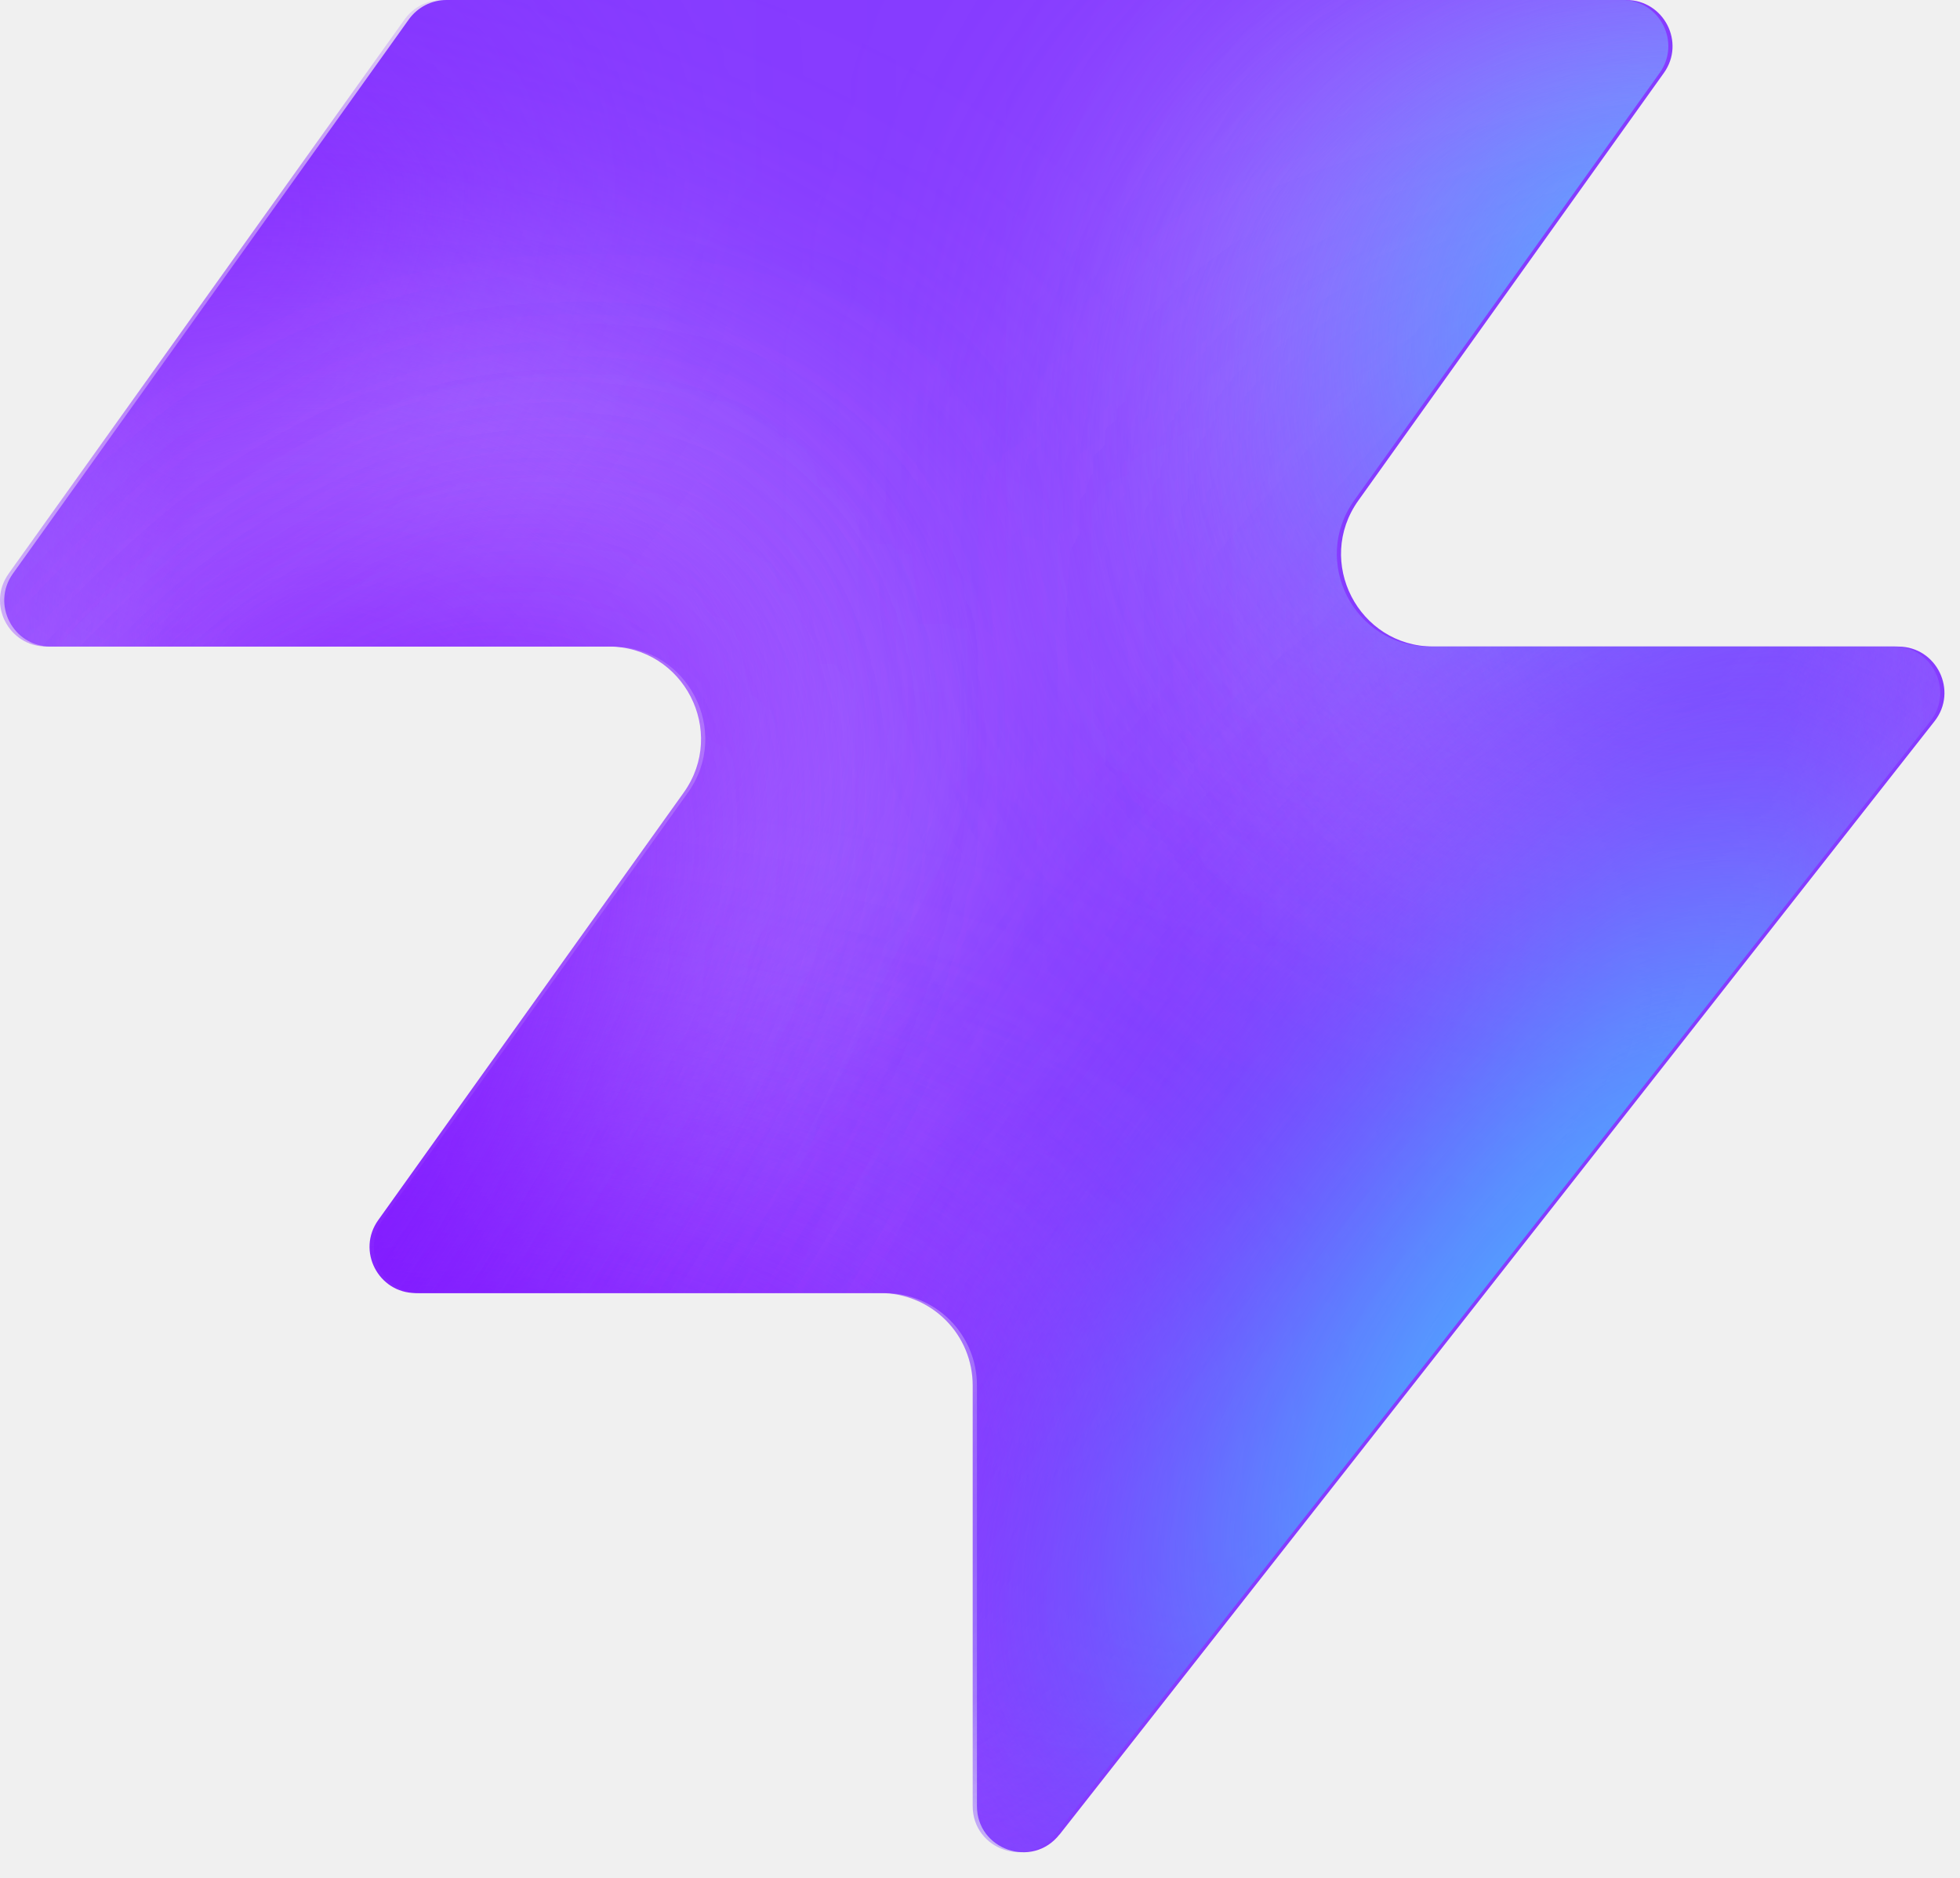
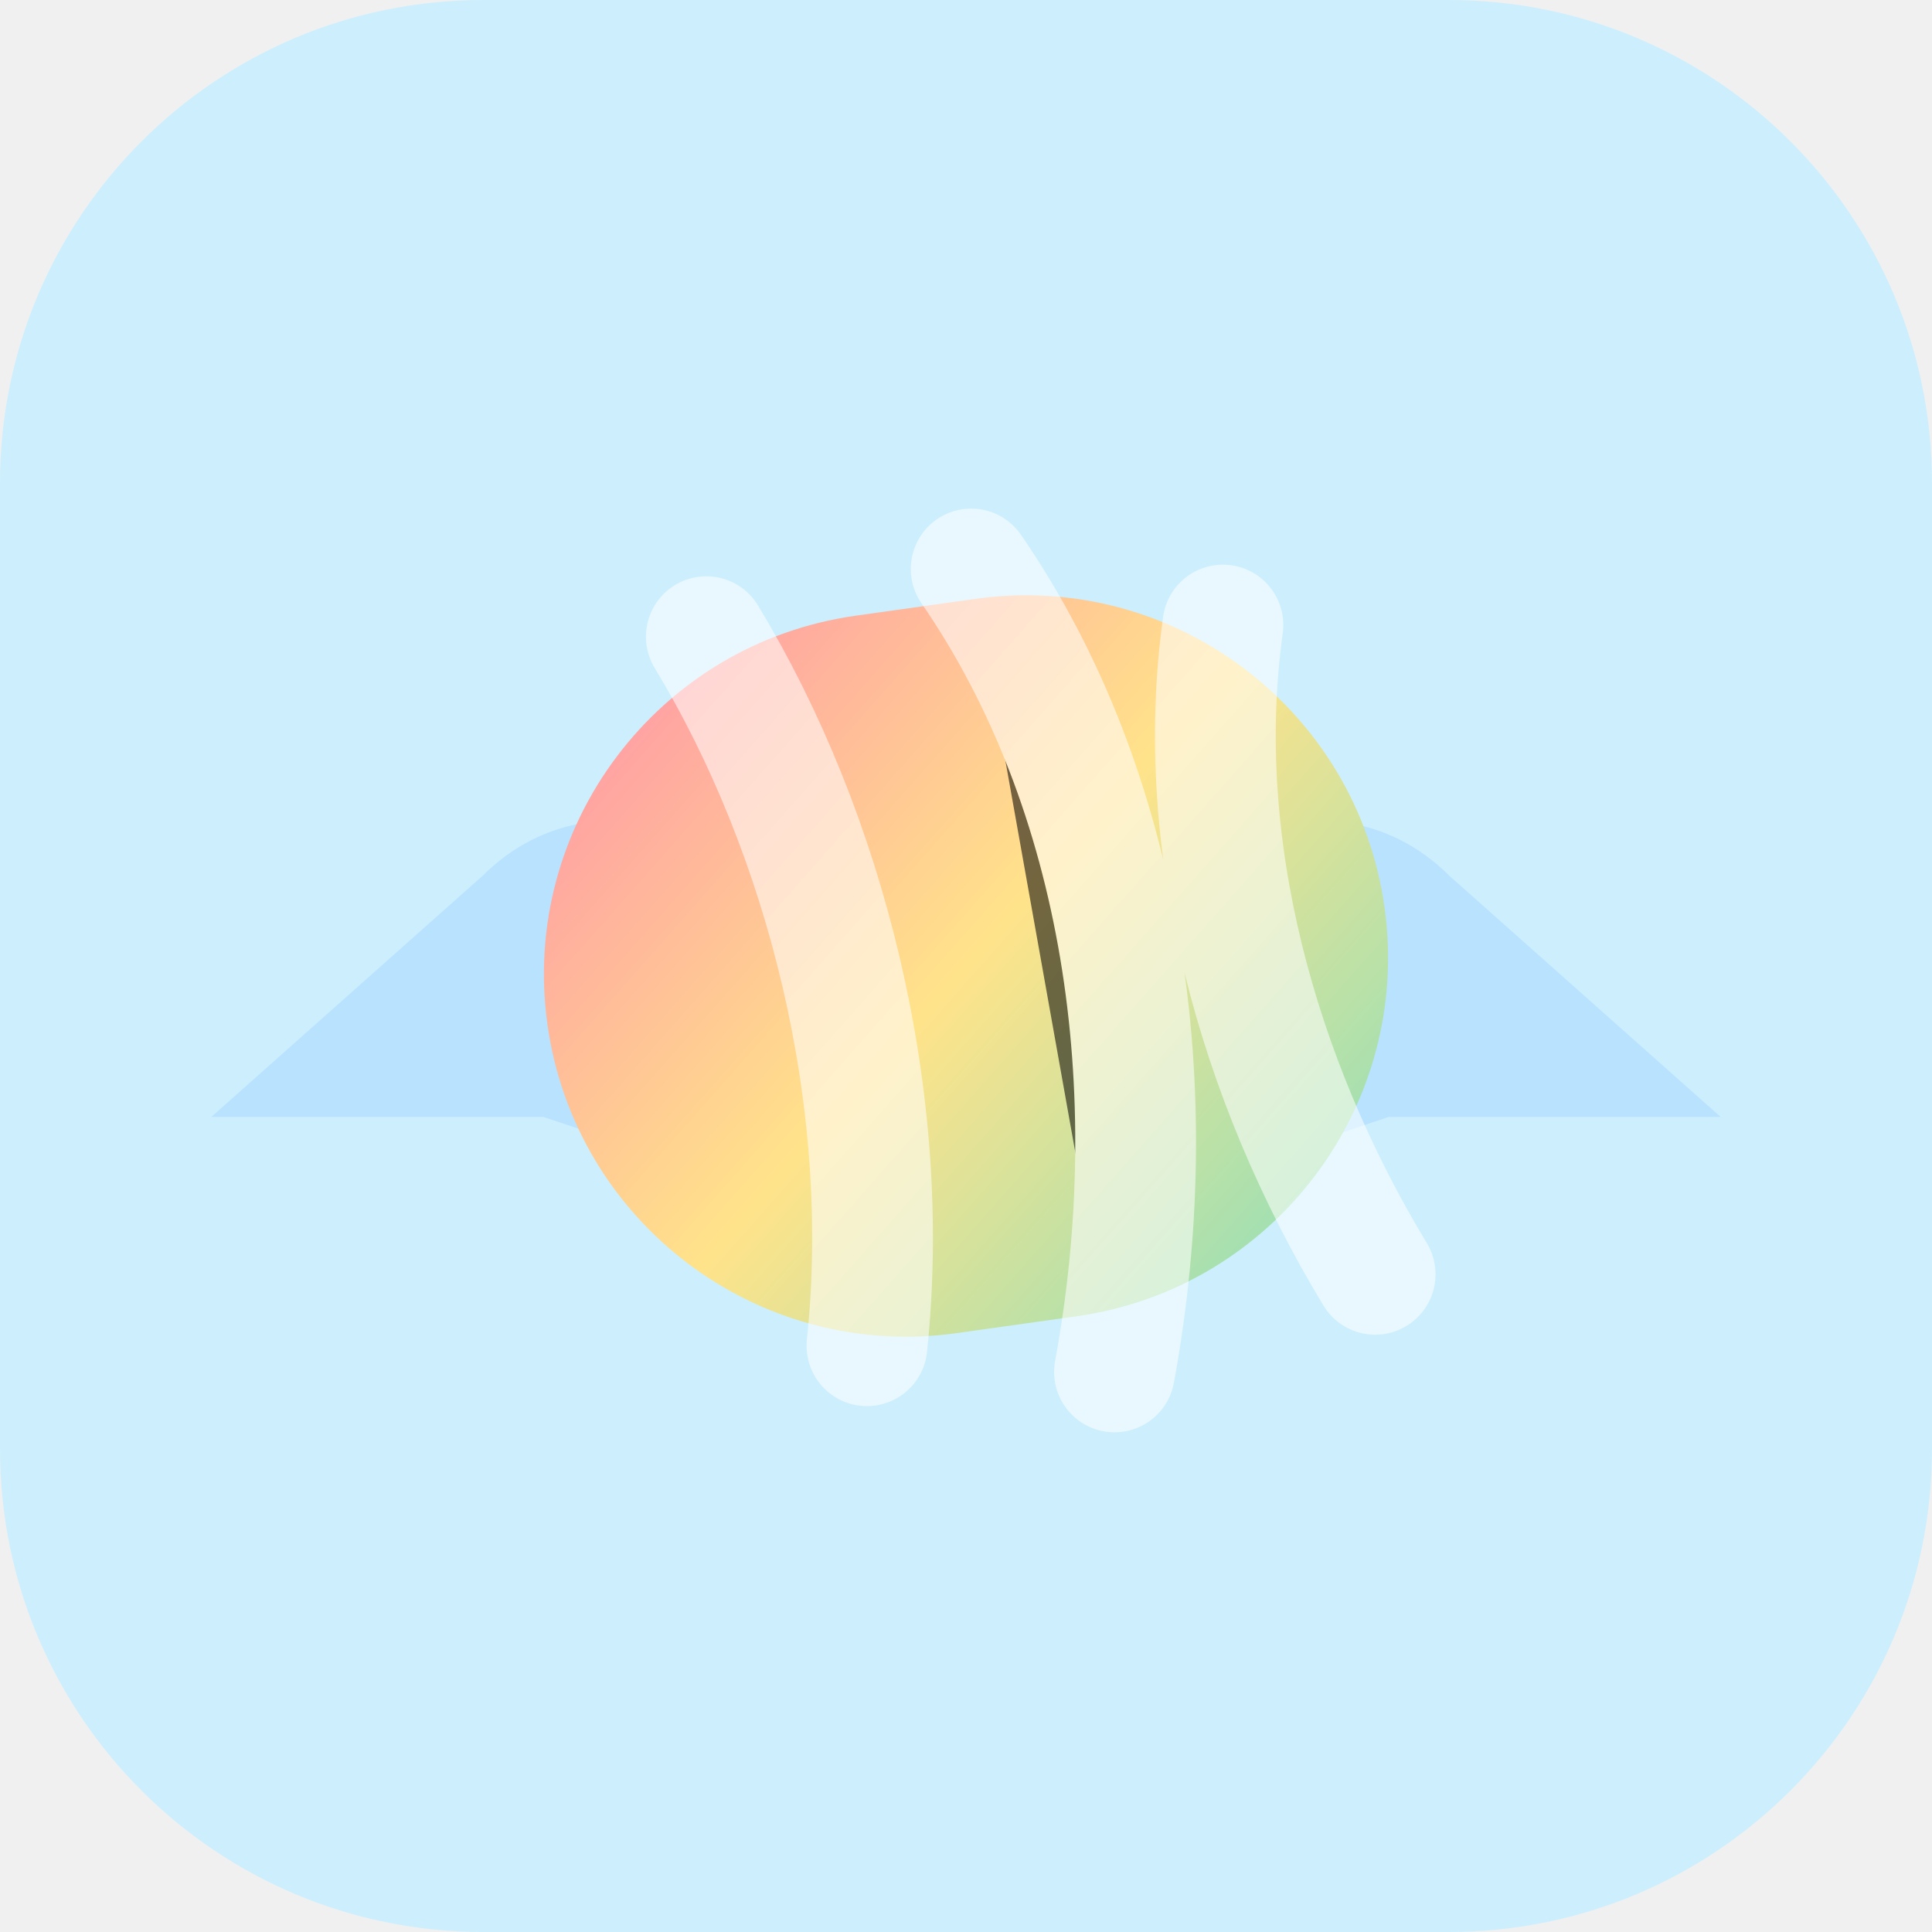
- <svg xmlns="http://www.w3.org/2000/svg" width="48" height="46" fill="none" viewBox="0 0 48 46">
-   <path fill="#863bff" d="M25.946 44.938c-.664.845-2.021.375-2.021-.698V33.937a2.26 2.26 0 0 0-2.262-2.262H10.287c-.92 0-1.456-1.04-.92-1.788l7.48-10.471c1.07-1.497 0-3.578-1.842-3.578H1.237c-.92 0-1.456-1.04-.92-1.788L10.013.474c.214-.297.556-.474.92-.474h28.894c.92 0 1.456 1.04.92 1.788l-7.48 10.471c-1.07 1.498 0 3.579 1.842 3.579h11.377c.943 0 1.473 1.088.89 1.83L25.947 44.94z" style="fill:#863bff;fill:color(display-p3 .525 .23 1);fill-opacity:1" />
-   <mask id="a" width="48" height="46" x="0" y="0" maskUnits="userSpaceOnUse" style="mask-type:alpha">
-     <path fill="#000" d="M25.842 44.938c-.664.844-2.021.375-2.021-.698V33.937a2.26 2.26 0 0 0-2.262-2.262H10.183c-.92 0-1.456-1.04-.92-1.788l7.48-10.471c1.07-1.498 0-3.579-1.842-3.579H1.133c-.92 0-1.456-1.04-.92-1.787L9.91.473c.214-.297.556-.474.92-.474h28.894c.92 0 1.456 1.04.92 1.788l-7.48 10.471c-1.07 1.498 0 3.578 1.842 3.578h11.377c.943 0 1.473 1.088.89 1.832L25.843 44.94z" style="fill:#000;fill-opacity:1" />
-   </mask>
-   <g mask="url(#a)">
-     <g filter="url(#b)">
-       <ellipse cx="5.508" cy="14.704" fill="#ede6ff" rx="5.508" ry="14.704" style="fill:#ede6ff;fill:color(display-p3 .927 .903 1);fill-opacity:1" transform="matrix(.00324 1 1 -.00324 -4.47 31.516)" />
-     </g>
-     <g filter="url(#c)">
-       <ellipse cx="10.399" cy="29.851" fill="#ede6ff" rx="10.399" ry="29.851" style="fill:#ede6ff;fill:color(display-p3 .927 .903 1);fill-opacity:1" transform="matrix(.00324 1 1 -.00324 -39.328 7.883)" />
-     </g>
-     <g filter="url(#d)">
-       <ellipse cx="5.508" cy="30.487" fill="#7e14ff" rx="5.508" ry="30.487" style="fill:#7e14ff;fill:color(display-p3 .492 .077 1);fill-opacity:1" transform="rotate(89.814 -25.913 -14.639)scale(1 -1)" />
-     </g>
-     <g filter="url(#e)">
-       <ellipse cx="5.508" cy="30.599" fill="#7e14ff" rx="5.508" ry="30.599" style="fill:#7e14ff;fill:color(display-p3 .492 .077 1);fill-opacity:1" transform="rotate(89.814 -32.644 -3.334)scale(1 -1)" />
-     </g>
-     <g filter="url(#f)">
-       <ellipse cx="5.508" cy="30.599" fill="#7e14ff" rx="5.508" ry="30.599" style="fill:#7e14ff;fill:color(display-p3 .492 .077 1);fill-opacity:1" transform="matrix(.00324 1 1 -.00324 -34.34 30.47)" />
-     </g>
-     <g filter="url(#g)">
-       <ellipse cx="14.072" cy="22.078" fill="#ede6ff" rx="14.072" ry="22.078" style="fill:#ede6ff;fill:color(display-p3 .927 .903 1);fill-opacity:1" transform="rotate(93.35 24.506 48.493)scale(-1 1)" />
-     </g>
-     <g filter="url(#h)">
-       <ellipse cx="3.47" cy="21.501" fill="#7e14ff" rx="3.47" ry="21.501" style="fill:#7e14ff;fill:color(display-p3 .492 .077 1);fill-opacity:1" transform="rotate(89.009 28.708 47.59)scale(-1 1)" />
-     </g>
-     <g filter="url(#i)">
-       <ellipse cx="3.47" cy="21.501" fill="#7e14ff" rx="3.47" ry="21.501" style="fill:#7e14ff;fill:color(display-p3 .492 .077 1);fill-opacity:1" transform="rotate(89.009 28.708 47.59)scale(-1 1)" />
-     </g>
-     <g filter="url(#j)">
-       <ellipse cx=".387" cy="8.972" fill="#7e14ff" rx="4.407" ry="29.108" style="fill:#7e14ff;fill:color(display-p3 .492 .077 1);fill-opacity:1" transform="rotate(39.51 .387 8.972)" />
-     </g>
-     <g filter="url(#k)">
-       <ellipse cx="47.523" cy="-6.092" fill="#7e14ff" rx="4.407" ry="29.108" style="fill:#7e14ff;fill:color(display-p3 .492 .077 1);fill-opacity:1" transform="rotate(37.892 47.523 -6.092)" />
-     </g>
-     <g filter="url(#l)">
-       <ellipse cx="41.412" cy="6.333" fill="#47bfff" rx="5.971" ry="9.665" style="fill:#47bfff;fill:color(display-p3 .28 .748 1);fill-opacity:1" transform="rotate(37.892 41.412 6.333)" />
-     </g>
-     <g filter="url(#m)">
-       <ellipse cx="-1.879" cy="38.332" fill="#7e14ff" rx="4.407" ry="29.108" style="fill:#7e14ff;fill:color(display-p3 .492 .077 1);fill-opacity:1" transform="rotate(37.892 -1.88 38.332)" />
-     </g>
-     <g filter="url(#n)">
-       <ellipse cx="-1.879" cy="38.332" fill="#7e14ff" rx="4.407" ry="29.108" style="fill:#7e14ff;fill:color(display-p3 .492 .077 1);fill-opacity:1" transform="rotate(37.892 -1.88 38.332)" />
-     </g>
-     <g filter="url(#o)">
-       <ellipse cx="35.651" cy="29.907" fill="#7e14ff" rx="4.407" ry="29.108" style="fill:#7e14ff;fill:color(display-p3 .492 .077 1);fill-opacity:1" transform="rotate(37.892 35.651 29.907)" />
-     </g>
-     <g filter="url(#p)">
-       <ellipse cx="38.418" cy="32.4" fill="#47bfff" rx="5.971" ry="15.297" style="fill:#47bfff;fill:color(display-p3 .28 .748 1);fill-opacity:1" transform="rotate(37.892 38.418 32.4)" />
-     </g>
-   </g>
+ <svg xmlns="http://www.w3.org/2000/svg" width="64" height="64" viewBox="0 0 64 64" role="img" aria-label="Fun with Math candy icon">
  <defs>
-     <filter id="b" width="60.045" height="41.654" x="-19.77" y="16.149" color-interpolation-filters="sRGB" filterUnits="userSpaceOnUse">
-       <feFlood flood-opacity="0" result="BackgroundImageFix" />
-       <feBlend in="SourceGraphic" in2="BackgroundImageFix" result="shape" />
-       <feGaussianBlur result="effect1_foregroundBlur_2002_17158" stdDeviation="7.659" />
-     </filter>
-     <filter id="c" width="90.34" height="51.437" x="-54.613" y="-7.533" color-interpolation-filters="sRGB" filterUnits="userSpaceOnUse">
-       <feFlood flood-opacity="0" result="BackgroundImageFix" />
-       <feBlend in="SourceGraphic" in2="BackgroundImageFix" result="shape" />
-       <feGaussianBlur result="effect1_foregroundBlur_2002_17158" stdDeviation="7.659" />
-     </filter>
-     <filter id="d" width="79.355" height="29.4" x="-49.64" y="2.03" color-interpolation-filters="sRGB" filterUnits="userSpaceOnUse">
-       <feFlood flood-opacity="0" result="BackgroundImageFix" />
-       <feBlend in="SourceGraphic" in2="BackgroundImageFix" result="shape" />
-       <feGaussianBlur result="effect1_foregroundBlur_2002_17158" stdDeviation="4.596" />
-     </filter>
-     <filter id="e" width="79.579" height="29.4" x="-45.045" y="20.029" color-interpolation-filters="sRGB" filterUnits="userSpaceOnUse">
-       <feFlood flood-opacity="0" result="BackgroundImageFix" />
-       <feBlend in="SourceGraphic" in2="BackgroundImageFix" result="shape" />
-       <feGaussianBlur result="effect1_foregroundBlur_2002_17158" stdDeviation="4.596" />
-     </filter>
-     <filter id="f" width="79.579" height="29.4" x="-43.513" y="21.178" color-interpolation-filters="sRGB" filterUnits="userSpaceOnUse">
-       <feFlood flood-opacity="0" result="BackgroundImageFix" />
-       <feBlend in="SourceGraphic" in2="BackgroundImageFix" result="shape" />
-       <feGaussianBlur result="effect1_foregroundBlur_2002_17158" stdDeviation="4.596" />
-     </filter>
-     <filter id="g" width="74.749" height="58.852" x="15.756" y="-17.901" color-interpolation-filters="sRGB" filterUnits="userSpaceOnUse">
-       <feFlood flood-opacity="0" result="BackgroundImageFix" />
-       <feBlend in="SourceGraphic" in2="BackgroundImageFix" result="shape" />
-       <feGaussianBlur result="effect1_foregroundBlur_2002_17158" stdDeviation="7.659" />
-     </filter>
-     <filter id="h" width="61.377" height="25.362" x="23.548" y="2.284" color-interpolation-filters="sRGB" filterUnits="userSpaceOnUse">
-       <feFlood flood-opacity="0" result="BackgroundImageFix" />
-       <feBlend in="SourceGraphic" in2="BackgroundImageFix" result="shape" />
-       <feGaussianBlur result="effect1_foregroundBlur_2002_17158" stdDeviation="4.596" />
-     </filter>
-     <filter id="i" width="61.377" height="25.362" x="23.548" y="2.284" color-interpolation-filters="sRGB" filterUnits="userSpaceOnUse">
-       <feFlood flood-opacity="0" result="BackgroundImageFix" />
-       <feBlend in="SourceGraphic" in2="BackgroundImageFix" result="shape" />
-       <feGaussianBlur result="effect1_foregroundBlur_2002_17158" stdDeviation="4.596" />
-     </filter>
-     <filter id="j" width="56.045" height="63.649" x="-27.636" y="-22.853" color-interpolation-filters="sRGB" filterUnits="userSpaceOnUse">
-       <feFlood flood-opacity="0" result="BackgroundImageFix" />
-       <feBlend in="SourceGraphic" in2="BackgroundImageFix" result="shape" />
-       <feGaussianBlur result="effect1_foregroundBlur_2002_17158" stdDeviation="4.596" />
-     </filter>
-     <filter id="k" width="54.814" height="64.646" x="20.116" y="-38.415" color-interpolation-filters="sRGB" filterUnits="userSpaceOnUse">
-       <feFlood flood-opacity="0" result="BackgroundImageFix" />
-       <feBlend in="SourceGraphic" in2="BackgroundImageFix" result="shape" />
-       <feGaussianBlur result="effect1_foregroundBlur_2002_17158" stdDeviation="4.596" />
-     </filter>
-     <filter id="l" width="33.541" height="35.313" x="24.641" y="-11.323" color-interpolation-filters="sRGB" filterUnits="userSpaceOnUse">
-       <feFlood flood-opacity="0" result="BackgroundImageFix" />
-       <feBlend in="SourceGraphic" in2="BackgroundImageFix" result="shape" />
-       <feGaussianBlur result="effect1_foregroundBlur_2002_17158" stdDeviation="4.596" />
-     </filter>
-     <filter id="m" width="54.814" height="64.646" x="-29.286" y="6.009" color-interpolation-filters="sRGB" filterUnits="userSpaceOnUse">
-       <feFlood flood-opacity="0" result="BackgroundImageFix" />
-       <feBlend in="SourceGraphic" in2="BackgroundImageFix" result="shape" />
-       <feGaussianBlur result="effect1_foregroundBlur_2002_17158" stdDeviation="4.596" />
-     </filter>
-     <filter id="n" width="54.814" height="64.646" x="-29.286" y="6.009" color-interpolation-filters="sRGB" filterUnits="userSpaceOnUse">
-       <feFlood flood-opacity="0" result="BackgroundImageFix" />
-       <feBlend in="SourceGraphic" in2="BackgroundImageFix" result="shape" />
-       <feGaussianBlur result="effect1_foregroundBlur_2002_17158" stdDeviation="4.596" />
-     </filter>
-     <filter id="o" width="54.814" height="64.646" x="8.244" y="-2.416" color-interpolation-filters="sRGB" filterUnits="userSpaceOnUse">
-       <feFlood flood-opacity="0" result="BackgroundImageFix" />
-       <feBlend in="SourceGraphic" in2="BackgroundImageFix" result="shape" />
-       <feGaussianBlur result="effect1_foregroundBlur_2002_17158" stdDeviation="4.596" />
-     </filter>
-     <filter id="p" width="39.409" height="43.623" x="18.713" y="10.588" color-interpolation-filters="sRGB" filterUnits="userSpaceOnUse">
-       <feFlood flood-opacity="0" result="BackgroundImageFix" />
-       <feBlend in="SourceGraphic" in2="BackgroundImageFix" result="shape" />
-       <feGaussianBlur result="effect1_foregroundBlur_2002_17158" stdDeviation="4.596" />
-     </filter>
+     <linearGradient id="candy" x1="0" x2="1" y1="0" y2="1">
+       <stop offset="0" stop-color="#ff8cab" />
+       <stop offset="0.5" stop-color="#ffe38a" />
+       <stop offset="1" stop-color="#83dfbf" />
+     </linearGradient>
  </defs>
+   <rect width="64" height="64" rx="16" fill="#cdeffd" />
+   <path d="M18 37H7l9-8c4-4 11-1 11 5 0 2-1 4-3 5z" fill="#b9e2ff" />
+   <path d="M46 37h11l-9-8c-4-4-11-1-11 5 0 2 1 4 3 5z" fill="#b9e2ff" />
+   <rect x="18" y="20" width="28" height="24" rx="12" fill="url(#candy)" transform="rotate(-8 32 32)" />
+   <path d="M25 20c3 7 4 16 2 24M34 19c4 8 4 18 1 27M42 22c-2 7-1 15 2 22" stroke="#fff" stroke-width="4" stroke-linecap="round" opacity="0.55" transform="rotate(-8 32 32)" />
</svg>
